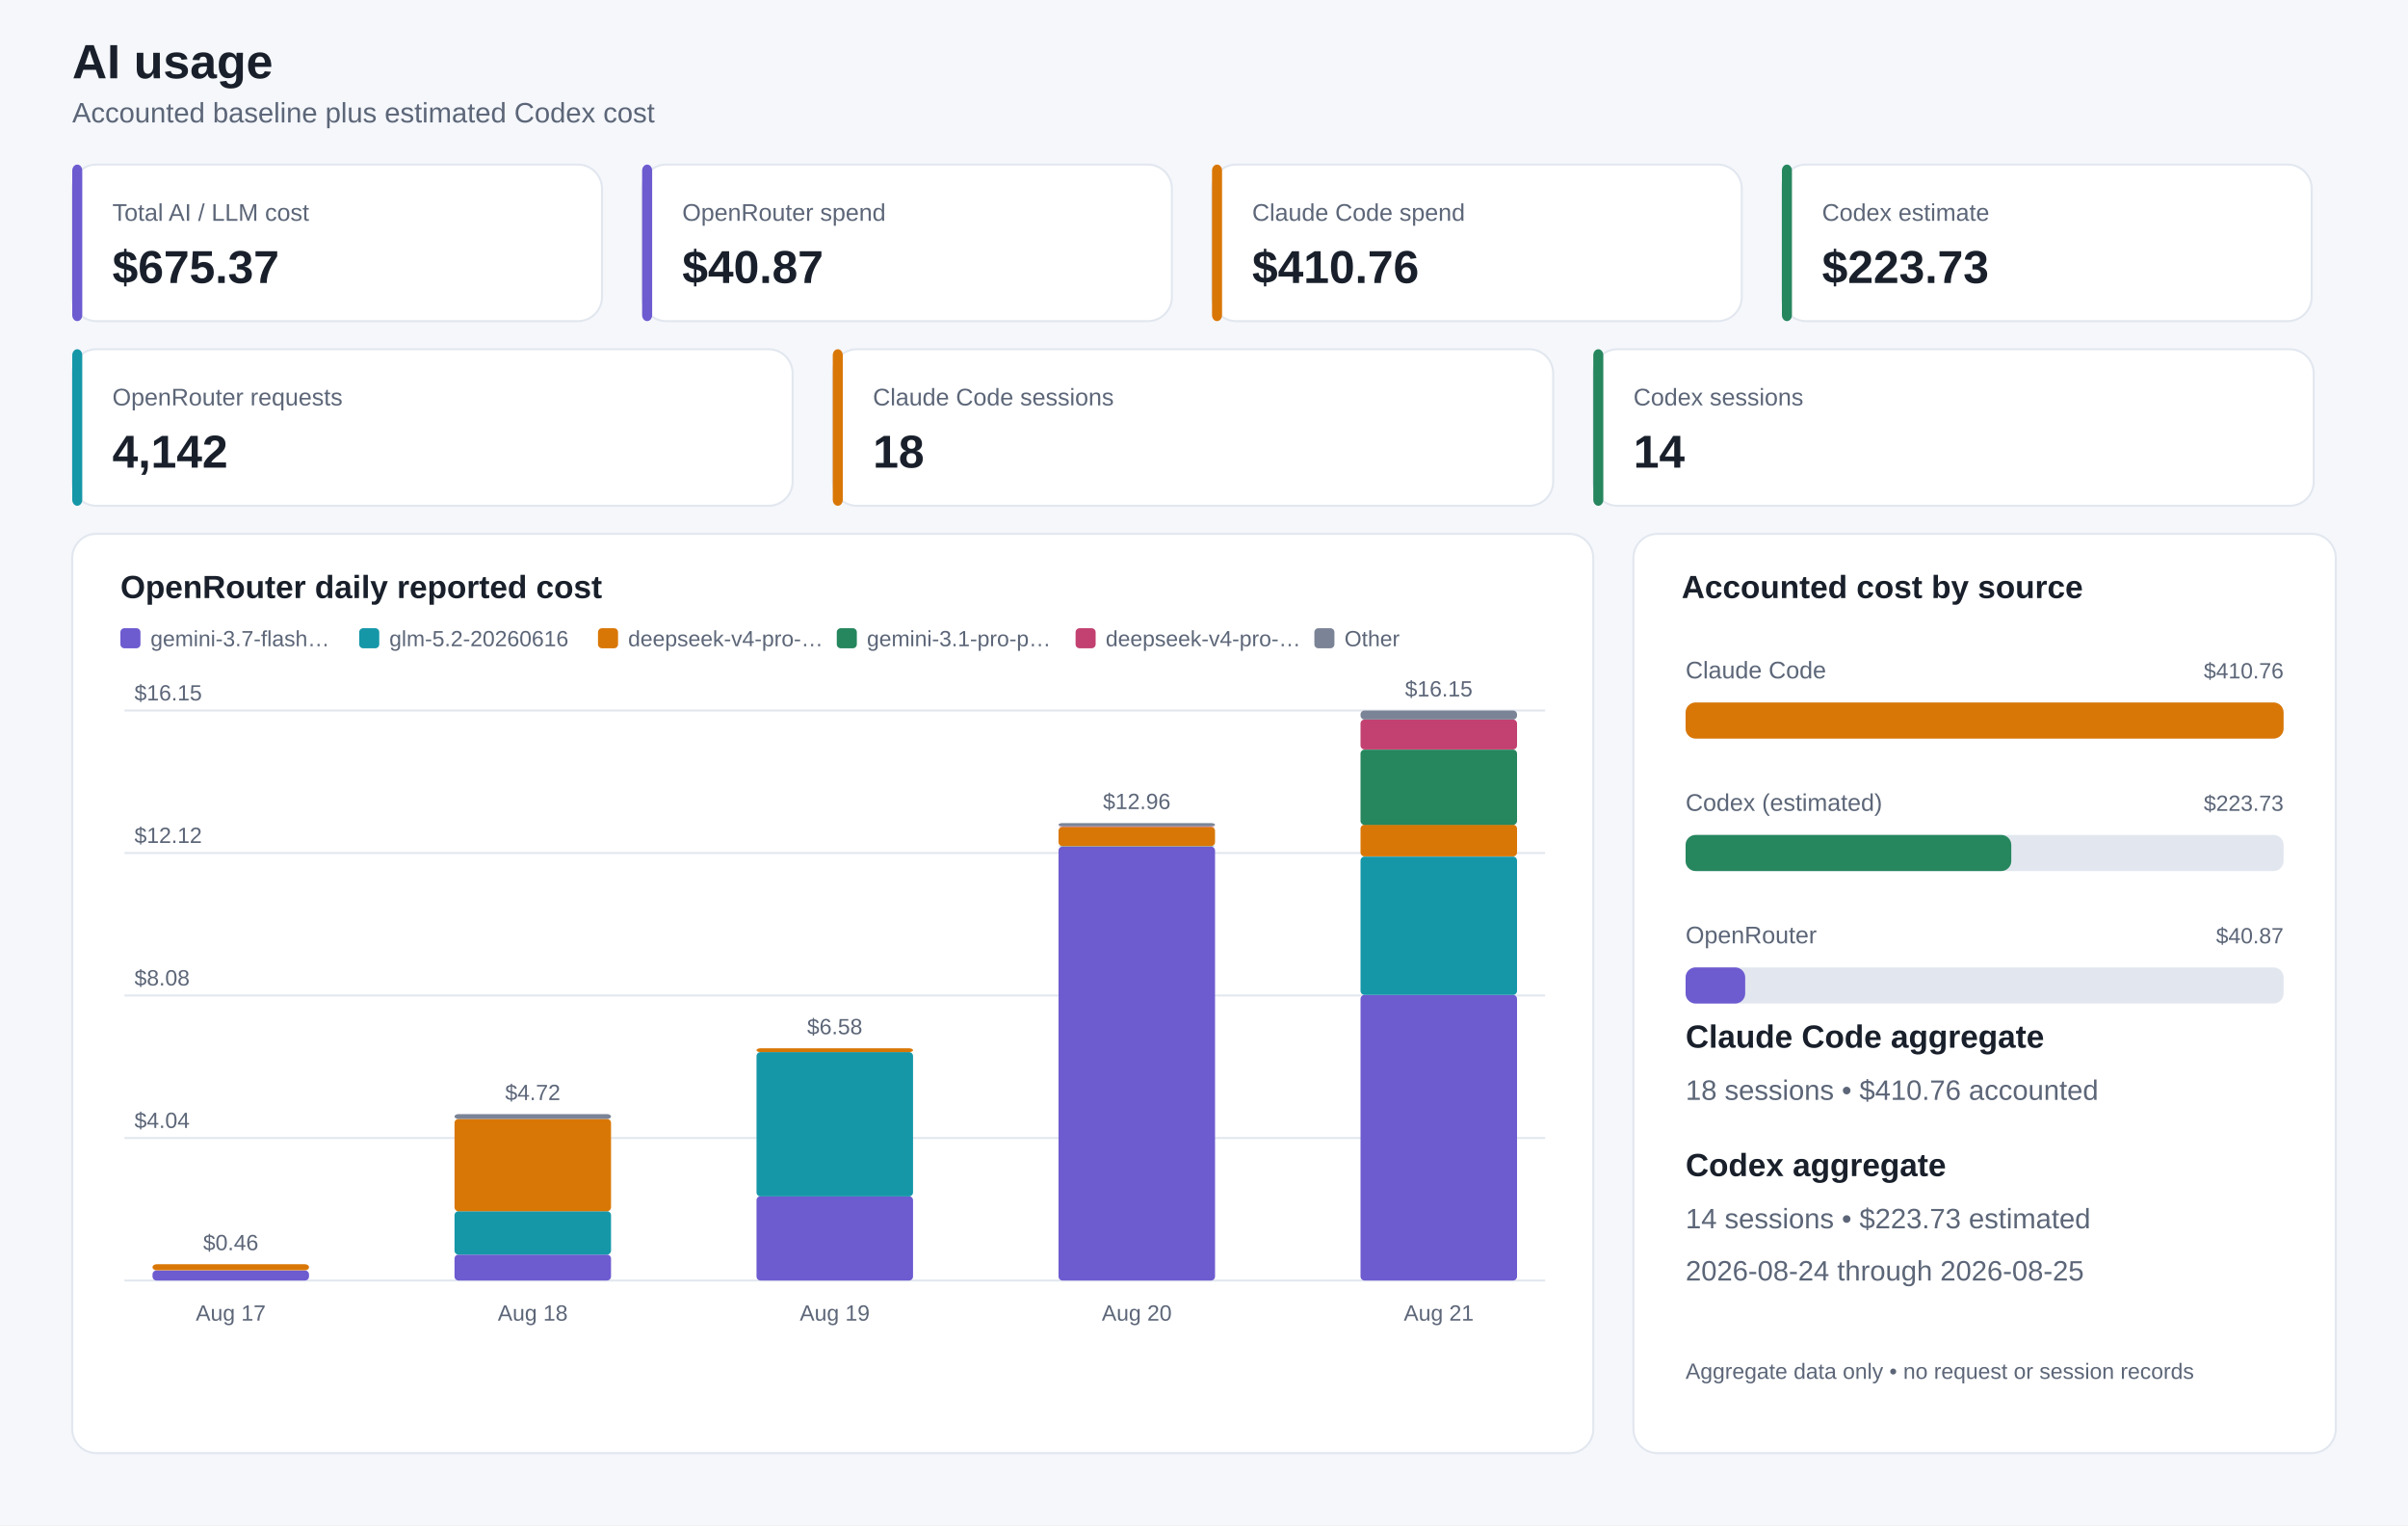
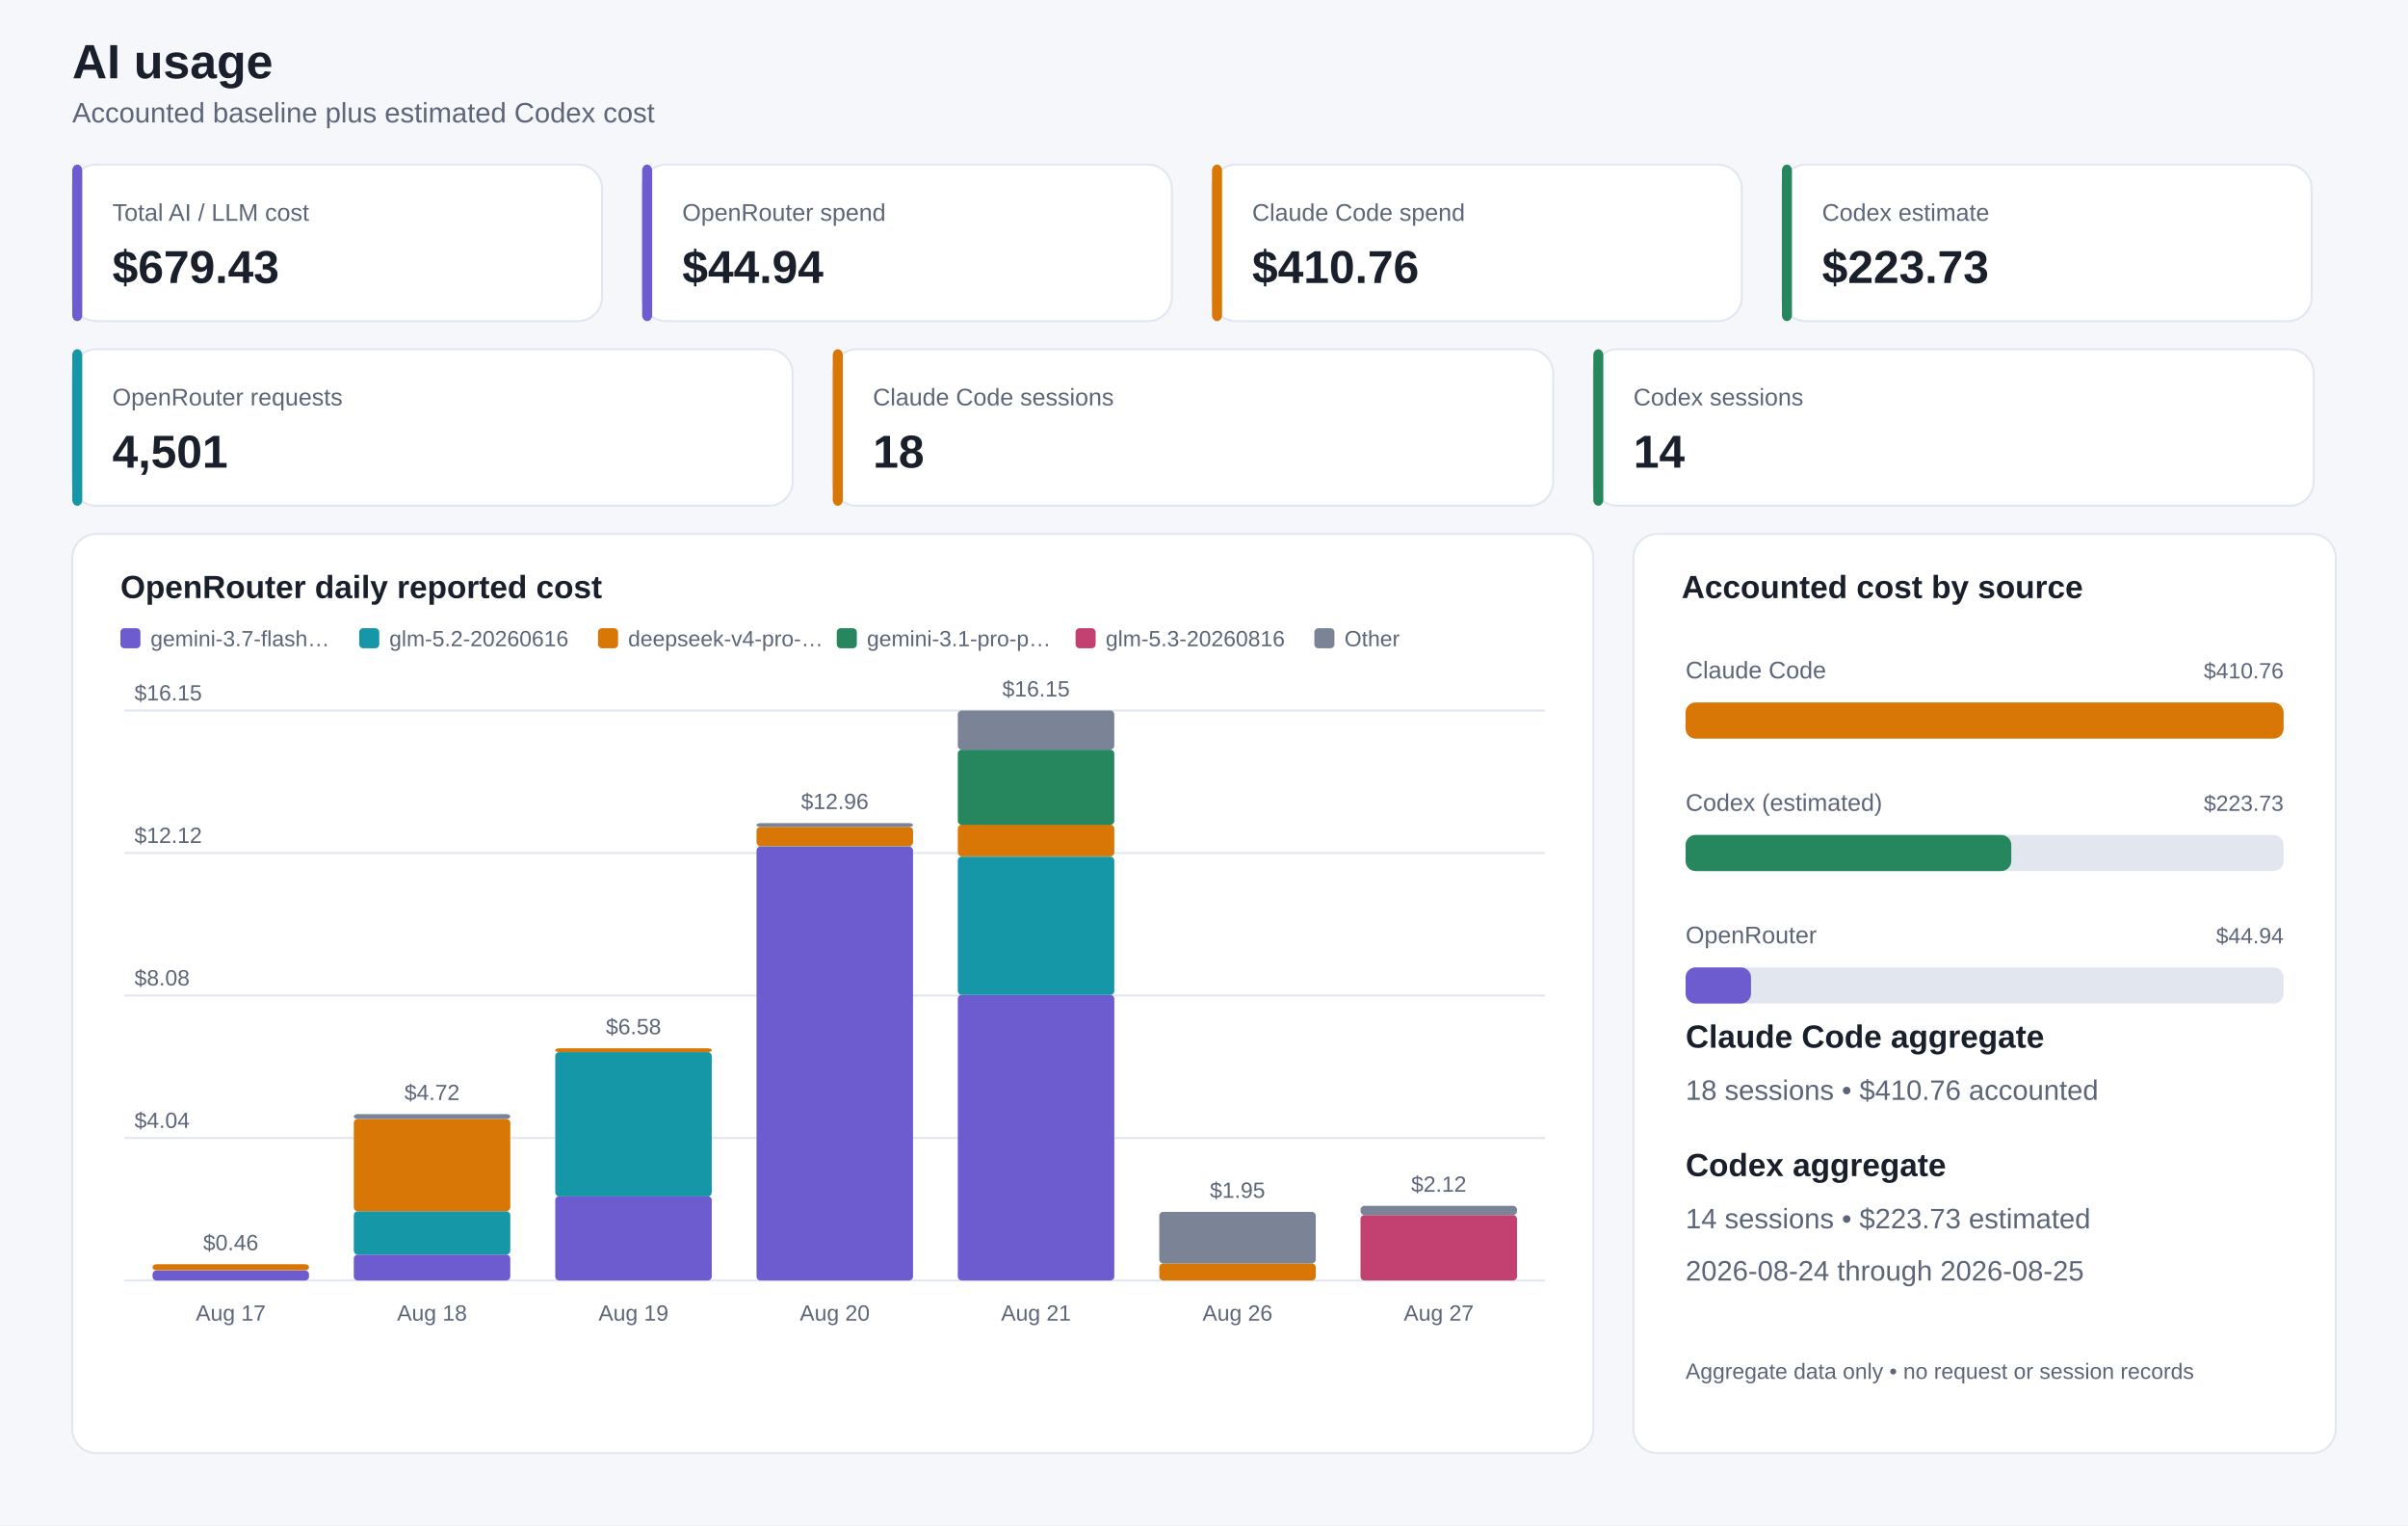
<svg xmlns="http://www.w3.org/2000/svg" viewBox="0 0 1200 760" role="img" aria-label="Aggregated AI usage dashboard">
  <style>text{font-family:Arial,sans-serif}.heading{font-size:24px;font-weight:700;fill:#19202B}.subheading{font-size:14px;fill:#5C6678}.label{font-size:12px;fill:#5C6678}.value{font-size:23px;font-weight:700;fill:#19202B}.section{font-size:16px;font-weight:700;fill:#19202B}.small{font-size:11px;fill:#5C6678}.axis{font-size:11px;fill:#5C6678}.card{fill:#FFFFFF;stroke:#E2E7EF;stroke-width:1}.grid{stroke:#E2E7EF;stroke-width:1}</style>
  <rect x="0.0" y="0.0" width="1200.0" height="760.0" rx="0" class="" fill="#F5F7FB" />
  <text x="36.0" y="39.0" class="heading" text-anchor="start">AI usage</text>
  <text x="36.0" y="61.0" class="subheading" text-anchor="start">Accounted baseline plus estimated Codex cost</text>
  <rect x="36.0" y="82.0" width="264.0" height="78.0" rx="12" class="card" />
  <rect x="36.0" y="82.0" width="5.0" height="78.0" rx="3" class="" fill="#6D5BD0" />
  <text x="56.0" y="110.0" class="label" text-anchor="start">Total AI / LLM cost</text>
-   <text x="56.0" y="141.0" class="value" text-anchor="start">$675.37</text>
+   <text x="56.0" y="141.0" class="value" text-anchor="start">$679.43</text>
  <rect x="320.0" y="82.0" width="264.0" height="78.0" rx="12" class="card" />
  <rect x="320.0" y="82.0" width="5.0" height="78.0" rx="3" class="" fill="#6D5BD0" />
  <text x="340.0" y="110.0" class="label" text-anchor="start">OpenRouter spend</text>
-   <text x="340.0" y="141.0" class="value" text-anchor="start">$40.87</text>
+   <text x="340.0" y="141.0" class="value" text-anchor="start">$44.94</text>
  <rect x="604.0" y="82.0" width="264.0" height="78.0" rx="12" class="card" />
  <rect x="604.0" y="82.0" width="5.0" height="78.0" rx="3" class="" fill="#D97706" />
  <text x="624.0" y="110.0" class="label" text-anchor="start">Claude Code spend</text>
  <text x="624.0" y="141.0" class="value" text-anchor="start">$410.76</text>
  <rect x="888.0" y="82.0" width="264.0" height="78.0" rx="12" class="card" />
  <rect x="888.0" y="82.0" width="5.0" height="78.0" rx="3" class="" fill="#26865E" />
  <text x="908.0" y="110.0" class="label" text-anchor="start">Codex estimate</text>
  <text x="908.0" y="141.0" class="value" text-anchor="start">$223.73</text>
  <rect x="36.0" y="174.0" width="359.0" height="78.0" rx="12" class="card" />
  <rect x="36.0" y="174.0" width="5.0" height="78.0" rx="3" class="" fill="#1597A8" />
  <text x="56.0" y="202.0" class="label" text-anchor="start">OpenRouter requests</text>
-   <text x="56.0" y="233.0" class="value" text-anchor="start">4,142</text>
+   <text x="56.0" y="233.0" class="value" text-anchor="start">4,501</text>
  <rect x="415.0" y="174.0" width="359.0" height="78.0" rx="12" class="card" />
  <rect x="415.0" y="174.0" width="5.0" height="78.0" rx="3" class="" fill="#D97706" />
  <text x="435.0" y="202.0" class="label" text-anchor="start">Claude Code sessions</text>
  <text x="435.0" y="233.0" class="value" text-anchor="start">18</text>
  <rect x="794.0" y="174.0" width="359.0" height="78.0" rx="12" class="card" />
  <rect x="794.0" y="174.0" width="5.0" height="78.0" rx="3" class="" fill="#26865E" />
  <text x="814.0" y="202.0" class="label" text-anchor="start">Codex sessions</text>
  <text x="814.0" y="233.0" class="value" text-anchor="start">14</text>
  <rect x="36.0" y="266.0" width="758.0" height="458.0" rx="12" class="card" />
  <rect x="814.0" y="266.0" width="350.0" height="458.0" rx="12" class="card" />
  <text x="60.0" y="298.0" class="section" text-anchor="start">OpenRouter daily reported cost</text>
  <text x="838.0" y="298.0" class="section" text-anchor="start">Accounted cost by source</text>
  <rect x="60.0" y="313.0" width="10.0" height="10.0" rx="2" class="" fill="#6D5BD0" />
  <text x="75.0" y="322.0" class="small" text-anchor="start">gemini-3.7-flash…</text>
  <rect x="179.0" y="313.0" width="10.0" height="10.0" rx="2" class="" fill="#1597A8" />
  <text x="194.0" y="322.0" class="small" text-anchor="start">glm-5.2-20260616</text>
  <rect x="298.0" y="313.0" width="10.0" height="10.0" rx="2" class="" fill="#D97706" />
  <text x="313.0" y="322.0" class="small" text-anchor="start">deepseek-v4-pro-…</text>
  <rect x="417.0" y="313.0" width="10.0" height="10.0" rx="2" class="" fill="#26865E" />
  <text x="432.0" y="322.0" class="small" text-anchor="start">gemini-3.1-pro-p…</text>
  <rect x="536.0" y="313.0" width="10.0" height="10.0" rx="2" class="" fill="#C24170" />
-   <text x="551.0" y="322.0" class="small" text-anchor="start">deepseek-v4-pro-…</text>
+   <text x="551.0" y="322.0" class="small" text-anchor="start">glm-5.3-20260816</text>
  <rect x="655.0" y="313.0" width="10.0" height="10.0" rx="2" class="" fill="#7B8496" />
  <text x="670.0" y="322.0" class="small" text-anchor="start">Other</text>
  <line x1="62" y1="354.0" x2="770" y2="354.0" class="grid" />
  <text x="67.0" y="349.0" class="axis" text-anchor="start">$16.15</text>
  <line x1="62" y1="425.0" x2="770" y2="425.0" class="grid" />
  <text x="67.0" y="420.0" class="axis" text-anchor="start">$12.12</text>
  <line x1="62" y1="496.0" x2="770" y2="496.0" class="grid" />
  <text x="67.0" y="491.0" class="axis" text-anchor="start">$8.08</text>
  <line x1="62" y1="567.0" x2="770" y2="567.0" class="grid" />
  <text x="67.0" y="562.0" class="axis" text-anchor="start">$4.04</text>
  <line x1="62" y1="638.0" x2="770" y2="638.0" class="grid" />
  <rect x="76.0" y="633.0" width="78.0" height="5.0" rx="2" class="" fill="#6D5BD0" />
  <rect x="76.0" y="629.9" width="78.0" height="3.0" rx="2" class="" fill="#D97706" />
  <text x="115.0" y="658.0" class="axis" text-anchor="middle">Aug 17</text>
  <text x="115.0" y="622.9" class="small" text-anchor="middle">$0.46</text>
-   <rect x="226.5" y="625.1" width="78.0" height="12.9" rx="2" class="" fill="#6D5BD0" />
-   <rect x="226.5" y="603.5" width="78.0" height="21.6" rx="2" class="" fill="#1597A8" />
-   <rect x="226.5" y="557.5" width="78.0" height="46.0" rx="2" class="" fill="#D97706" />
-   <rect x="226.5" y="555.1" width="78.0" height="2.4" rx="2" class="" fill="#7B8496" />
-   <text x="265.5" y="658.0" class="axis" text-anchor="middle">Aug 18</text>
-   <text x="265.5" y="548.1" class="small" text-anchor="middle">$4.72</text>
-   <rect x="377.0" y="596.0" width="78.0" height="42.0" rx="2" class="" fill="#6D5BD0" />
-   <rect x="377.0" y="524.2" width="78.0" height="71.9" rx="2" class="" fill="#1597A8" />
-   <rect x="377.0" y="522.3" width="78.0" height="1.9" rx="2" class="" fill="#D97706" />
-   <text x="416.0" y="658.0" class="axis" text-anchor="middle">Aug 19</text>
-   <text x="416.0" y="515.3" class="small" text-anchor="middle">$6.58</text>
-   <rect x="527.5" y="421.8" width="78.0" height="216.2" rx="2" class="" fill="#6D5BD0" />
-   <rect x="527.5" y="421.6" width="78.0" height="0.2" rx="2" class="" fill="#1597A8" />
-   <rect x="527.5" y="412.0" width="78.0" height="9.6" rx="2" class="" fill="#D97706" />
-   <rect x="527.5" y="411.7" width="78.0" height="0.3" rx="2" class="" fill="#C24170" />
-   <rect x="527.5" y="410.1" width="78.0" height="1.6" rx="2" class="" fill="#7B8496" />
-   <text x="566.5" y="658.0" class="axis" text-anchor="middle">Aug 20</text>
-   <text x="566.5" y="403.1" class="small" text-anchor="middle">$12.96</text>
-   <rect x="678.0" y="495.7" width="78.0" height="142.3" rx="2" class="" fill="#6D5BD0" />
-   <rect x="678.0" y="426.8" width="78.0" height="68.9" rx="2" class="" fill="#1597A8" />
-   <rect x="678.0" y="410.9" width="78.0" height="15.8" rx="2" class="" fill="#D97706" />
-   <rect x="678.0" y="373.5" width="78.0" height="37.5" rx="2" class="" fill="#26865E" />
-   <rect x="678.0" y="358.5" width="78.0" height="14.9" rx="2" class="" fill="#C24170" />
-   <rect x="678.0" y="354.0" width="78.0" height="4.5" rx="2" class="" fill="#7B8496" />
-   <text x="717.0" y="658.0" class="axis" text-anchor="middle">Aug 21</text>
-   <text x="717.0" y="347.0" class="small" text-anchor="middle">$16.15</text>
+   <rect x="176.3" y="625.1" width="78.0" height="12.9" rx="2" class="" fill="#6D5BD0" />
+   <rect x="176.3" y="603.5" width="78.0" height="21.6" rx="2" class="" fill="#1597A8" />
+   <rect x="176.3" y="557.5" width="78.0" height="46.0" rx="2" class="" fill="#D97706" />
+   <rect x="176.3" y="555.1" width="78.0" height="2.4" rx="2" class="" fill="#7B8496" />
+   <text x="215.3" y="658.0" class="axis" text-anchor="middle">Aug 18</text>
+   <text x="215.3" y="548.1" class="small" text-anchor="middle">$4.72</text>
+   <rect x="276.7" y="596.0" width="78.0" height="42.0" rx="2" class="" fill="#6D5BD0" />
+   <rect x="276.7" y="524.2" width="78.0" height="71.9" rx="2" class="" fill="#1597A8" />
+   <rect x="276.7" y="522.3" width="78.0" height="1.9" rx="2" class="" fill="#D97706" />
+   <text x="315.7" y="658.0" class="axis" text-anchor="middle">Aug 19</text>
+   <text x="315.7" y="515.3" class="small" text-anchor="middle">$6.58</text>
+   <rect x="377.0" y="421.8" width="78.0" height="216.2" rx="2" class="" fill="#6D5BD0" />
+   <rect x="377.0" y="421.6" width="78.0" height="0.2" rx="2" class="" fill="#1597A8" />
+   <rect x="377.0" y="412.0" width="78.0" height="9.6" rx="2" class="" fill="#D97706" />
+   <rect x="377.0" y="410.1" width="78.0" height="1.9" rx="2" class="" fill="#7B8496" />
+   <text x="416.0" y="658.0" class="axis" text-anchor="middle">Aug 20</text>
+   <text x="416.0" y="403.1" class="small" text-anchor="middle">$12.96</text>
+   <rect x="477.3" y="495.7" width="78.0" height="142.3" rx="2" class="" fill="#6D5BD0" />
+   <rect x="477.3" y="426.8" width="78.0" height="68.9" rx="2" class="" fill="#1597A8" />
+   <rect x="477.3" y="410.9" width="78.0" height="15.8" rx="2" class="" fill="#D97706" />
+   <rect x="477.3" y="373.5" width="78.0" height="37.5" rx="2" class="" fill="#26865E" />
+   <rect x="477.3" y="354.0" width="78.0" height="19.5" rx="2" class="" fill="#7B8496" />
+   <text x="516.3" y="658.0" class="axis" text-anchor="middle">Aug 21</text>
+   <text x="516.3" y="347.0" class="small" text-anchor="middle">$16.15</text>
+   <rect x="577.7" y="629.5" width="78.0" height="8.5" rx="2" class="" fill="#D97706" />
+   <rect x="577.7" y="603.8" width="78.0" height="25.7" rx="2" class="" fill="#7B8496" />
+   <text x="616.7" y="658.0" class="axis" text-anchor="middle">Aug 26</text>
+   <text x="616.7" y="596.8" class="small" text-anchor="middle">$1.95</text>
+   <rect x="678.0" y="605.4" width="78.0" height="32.6" rx="2" class="" fill="#C24170" />
+   <rect x="678.0" y="600.8" width="78.0" height="4.6" rx="2" class="" fill="#7B8496" />
+   <text x="717.0" y="658.0" class="axis" text-anchor="middle">Aug 27</text>
+   <text x="717.0" y="593.8" class="small" text-anchor="middle">$2.12</text>
  <text x="840.0" y="338.0" class="label" text-anchor="start">Claude Code</text>
  <text x="1138.0" y="338.0" class="small" text-anchor="end">$410.76</text>
  <rect x="840.0" y="350.0" width="298.0" height="18.0" rx="5" class="" fill="#E2E7EF" />
  <rect x="840.0" y="350.0" width="298.0" height="18.0" rx="5" class="" fill="#D97706" />
  <text x="840.0" y="404.0" class="label" text-anchor="start">Codex (estimated)</text>
  <text x="1138.0" y="404.0" class="small" text-anchor="end">$223.73</text>
  <rect x="840.0" y="416.0" width="298.0" height="18.0" rx="5" class="" fill="#E2E7EF" />
  <rect x="840.0" y="416.0" width="162.3" height="18.0" rx="5" class="" fill="#26865E" />
  <text x="840.0" y="470.0" class="label" text-anchor="start">OpenRouter</text>
-   <text x="1138.0" y="470.0" class="small" text-anchor="end">$40.87</text>
+   <text x="1138.0" y="470.0" class="small" text-anchor="end">$44.94</text>
  <rect x="840.0" y="482.0" width="298.0" height="18.0" rx="5" class="" fill="#E2E7EF" />
-   <rect x="840.0" y="482.0" width="29.7" height="18.0" rx="5" class="" fill="#6D5BD0" />
+   <rect x="840.0" y="482.0" width="32.6" height="18.0" rx="5" class="" fill="#6D5BD0" />
  <text x="840.0" y="522.0" class="section" text-anchor="start">Claude Code aggregate</text>
  <text x="840.0" y="548.0" class="subheading" text-anchor="start">18 sessions • $410.76 accounted</text>
  <text x="840.0" y="586.0" class="section" text-anchor="start">Codex aggregate</text>
  <text x="840.0" y="612.0" class="subheading" text-anchor="start">14 sessions • $223.73 estimated</text>
  <text x="840.0" y="638.0" class="subheading" text-anchor="start">2026-08-24 through 2026-08-25</text>
  <text x="840.0" y="687.0" class="small" text-anchor="start">Aggregate data only • no request or session records</text>
</svg>
